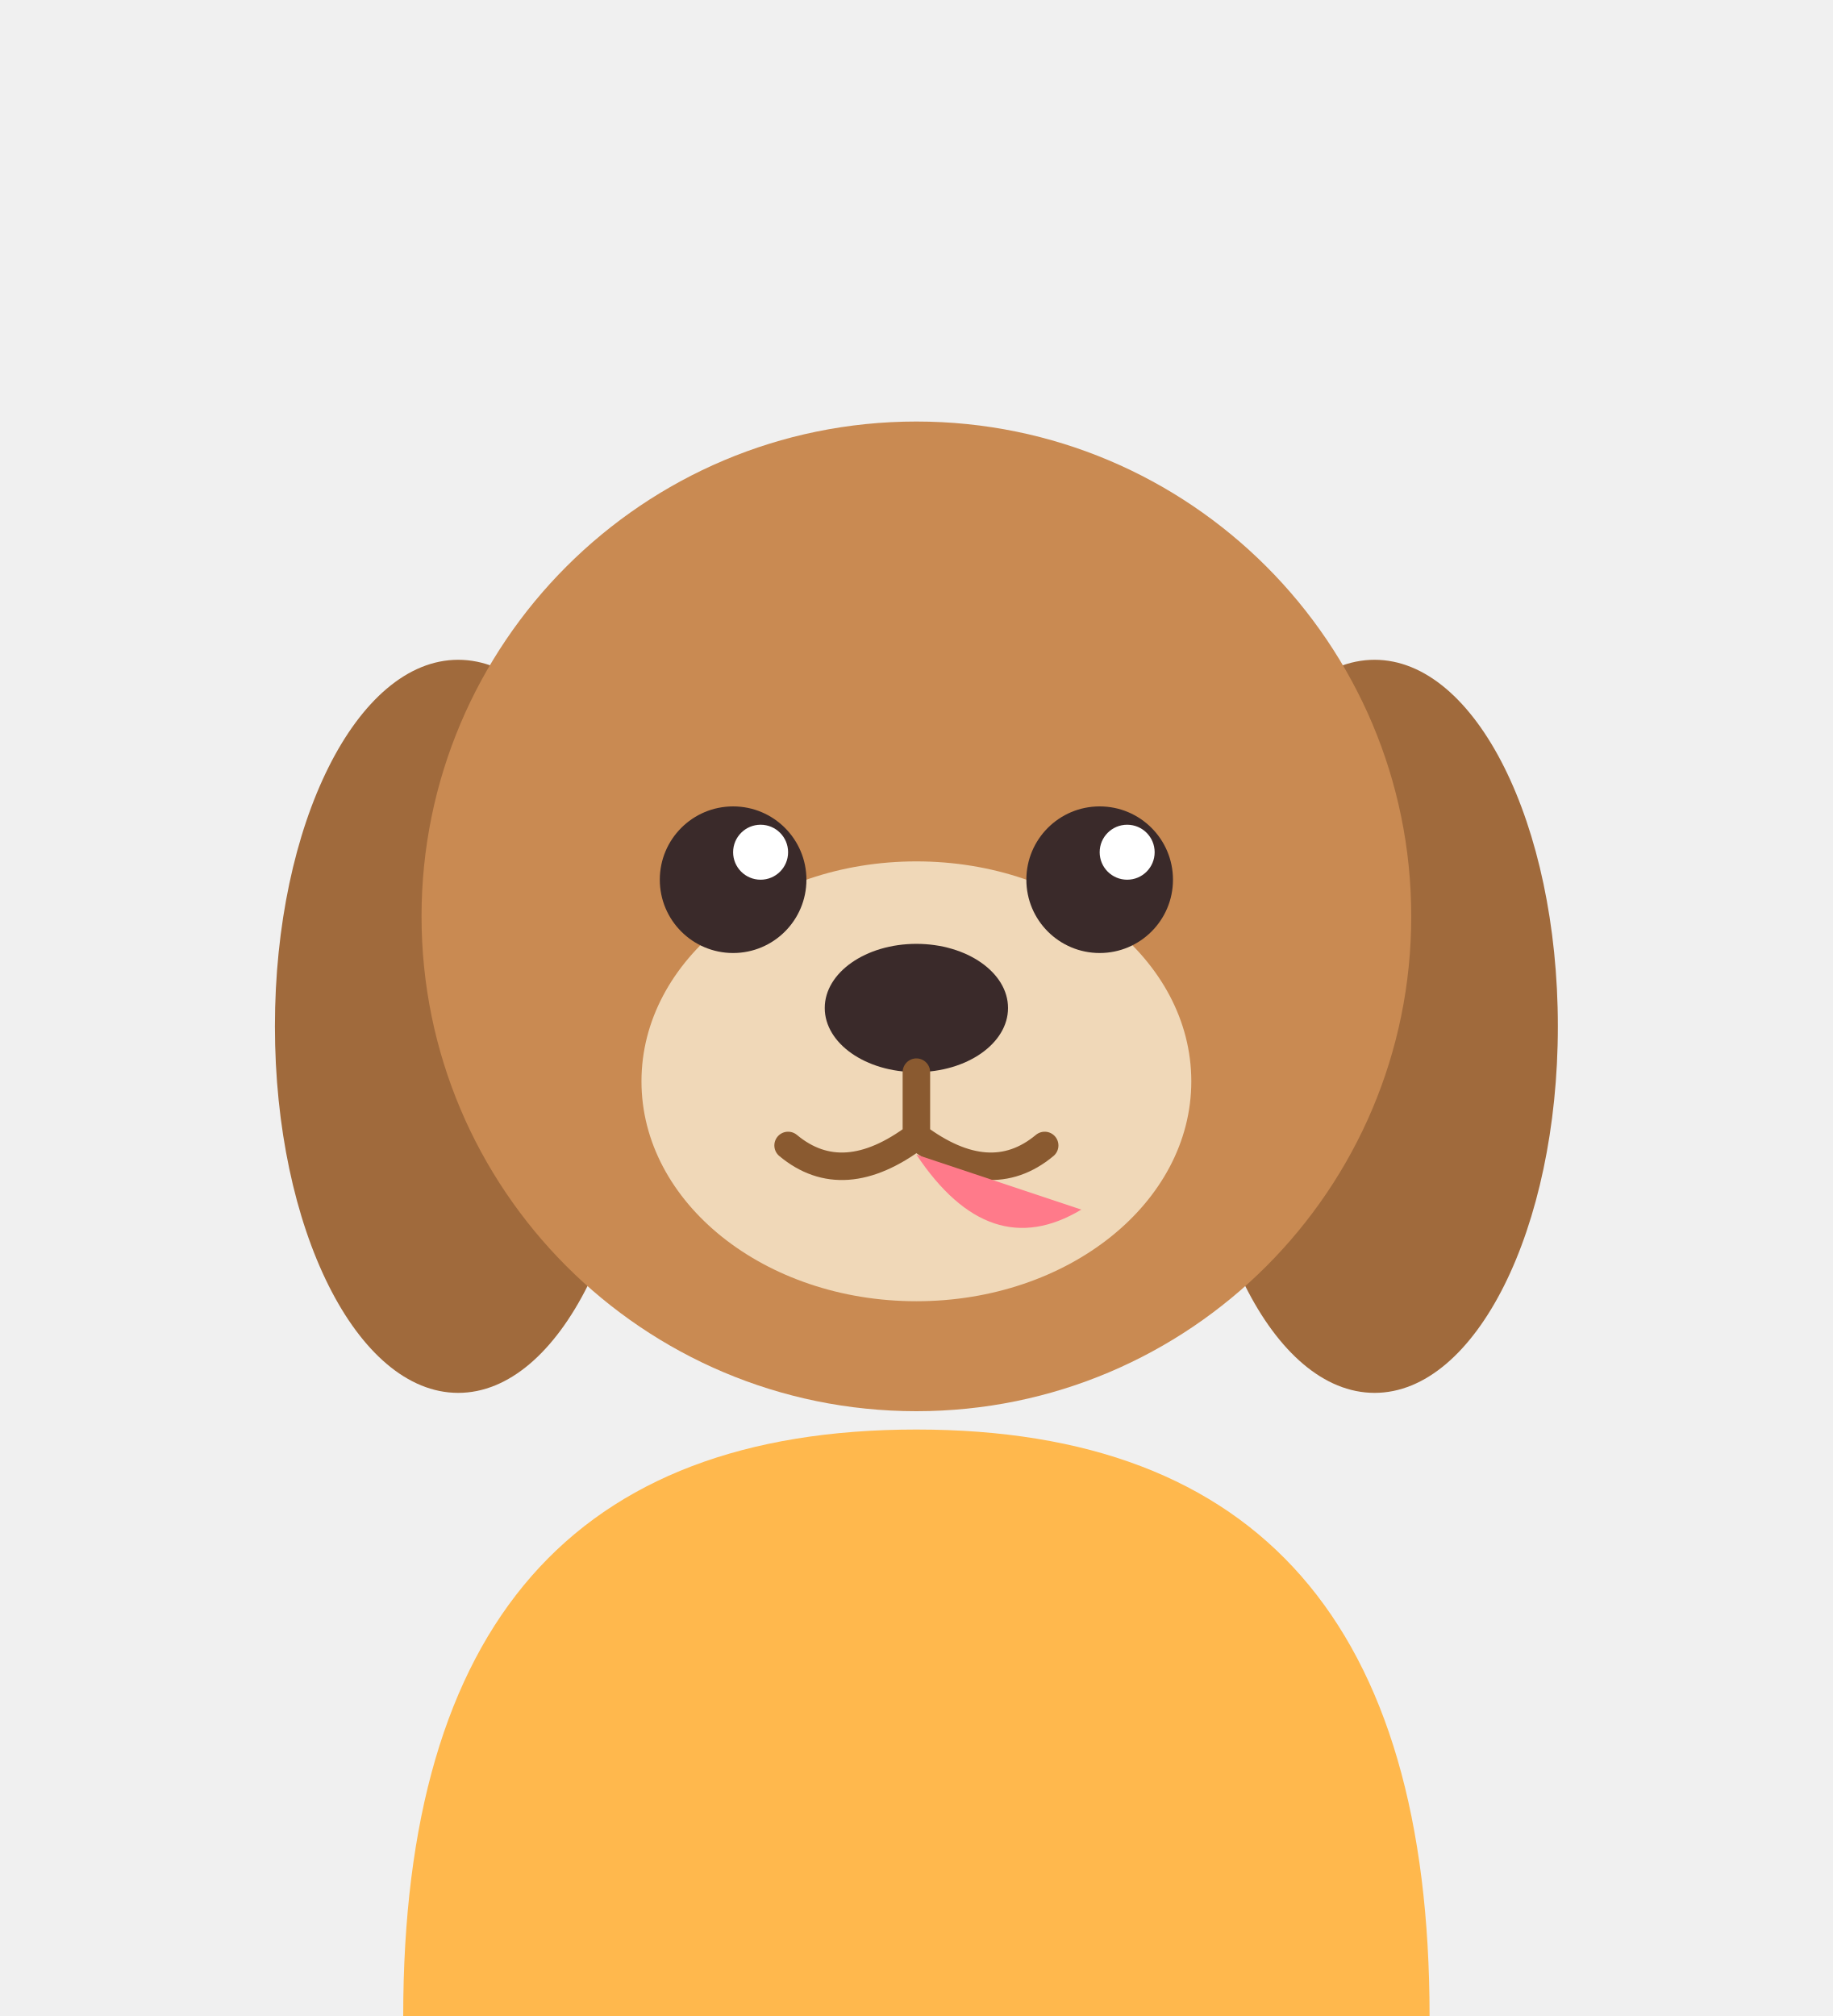
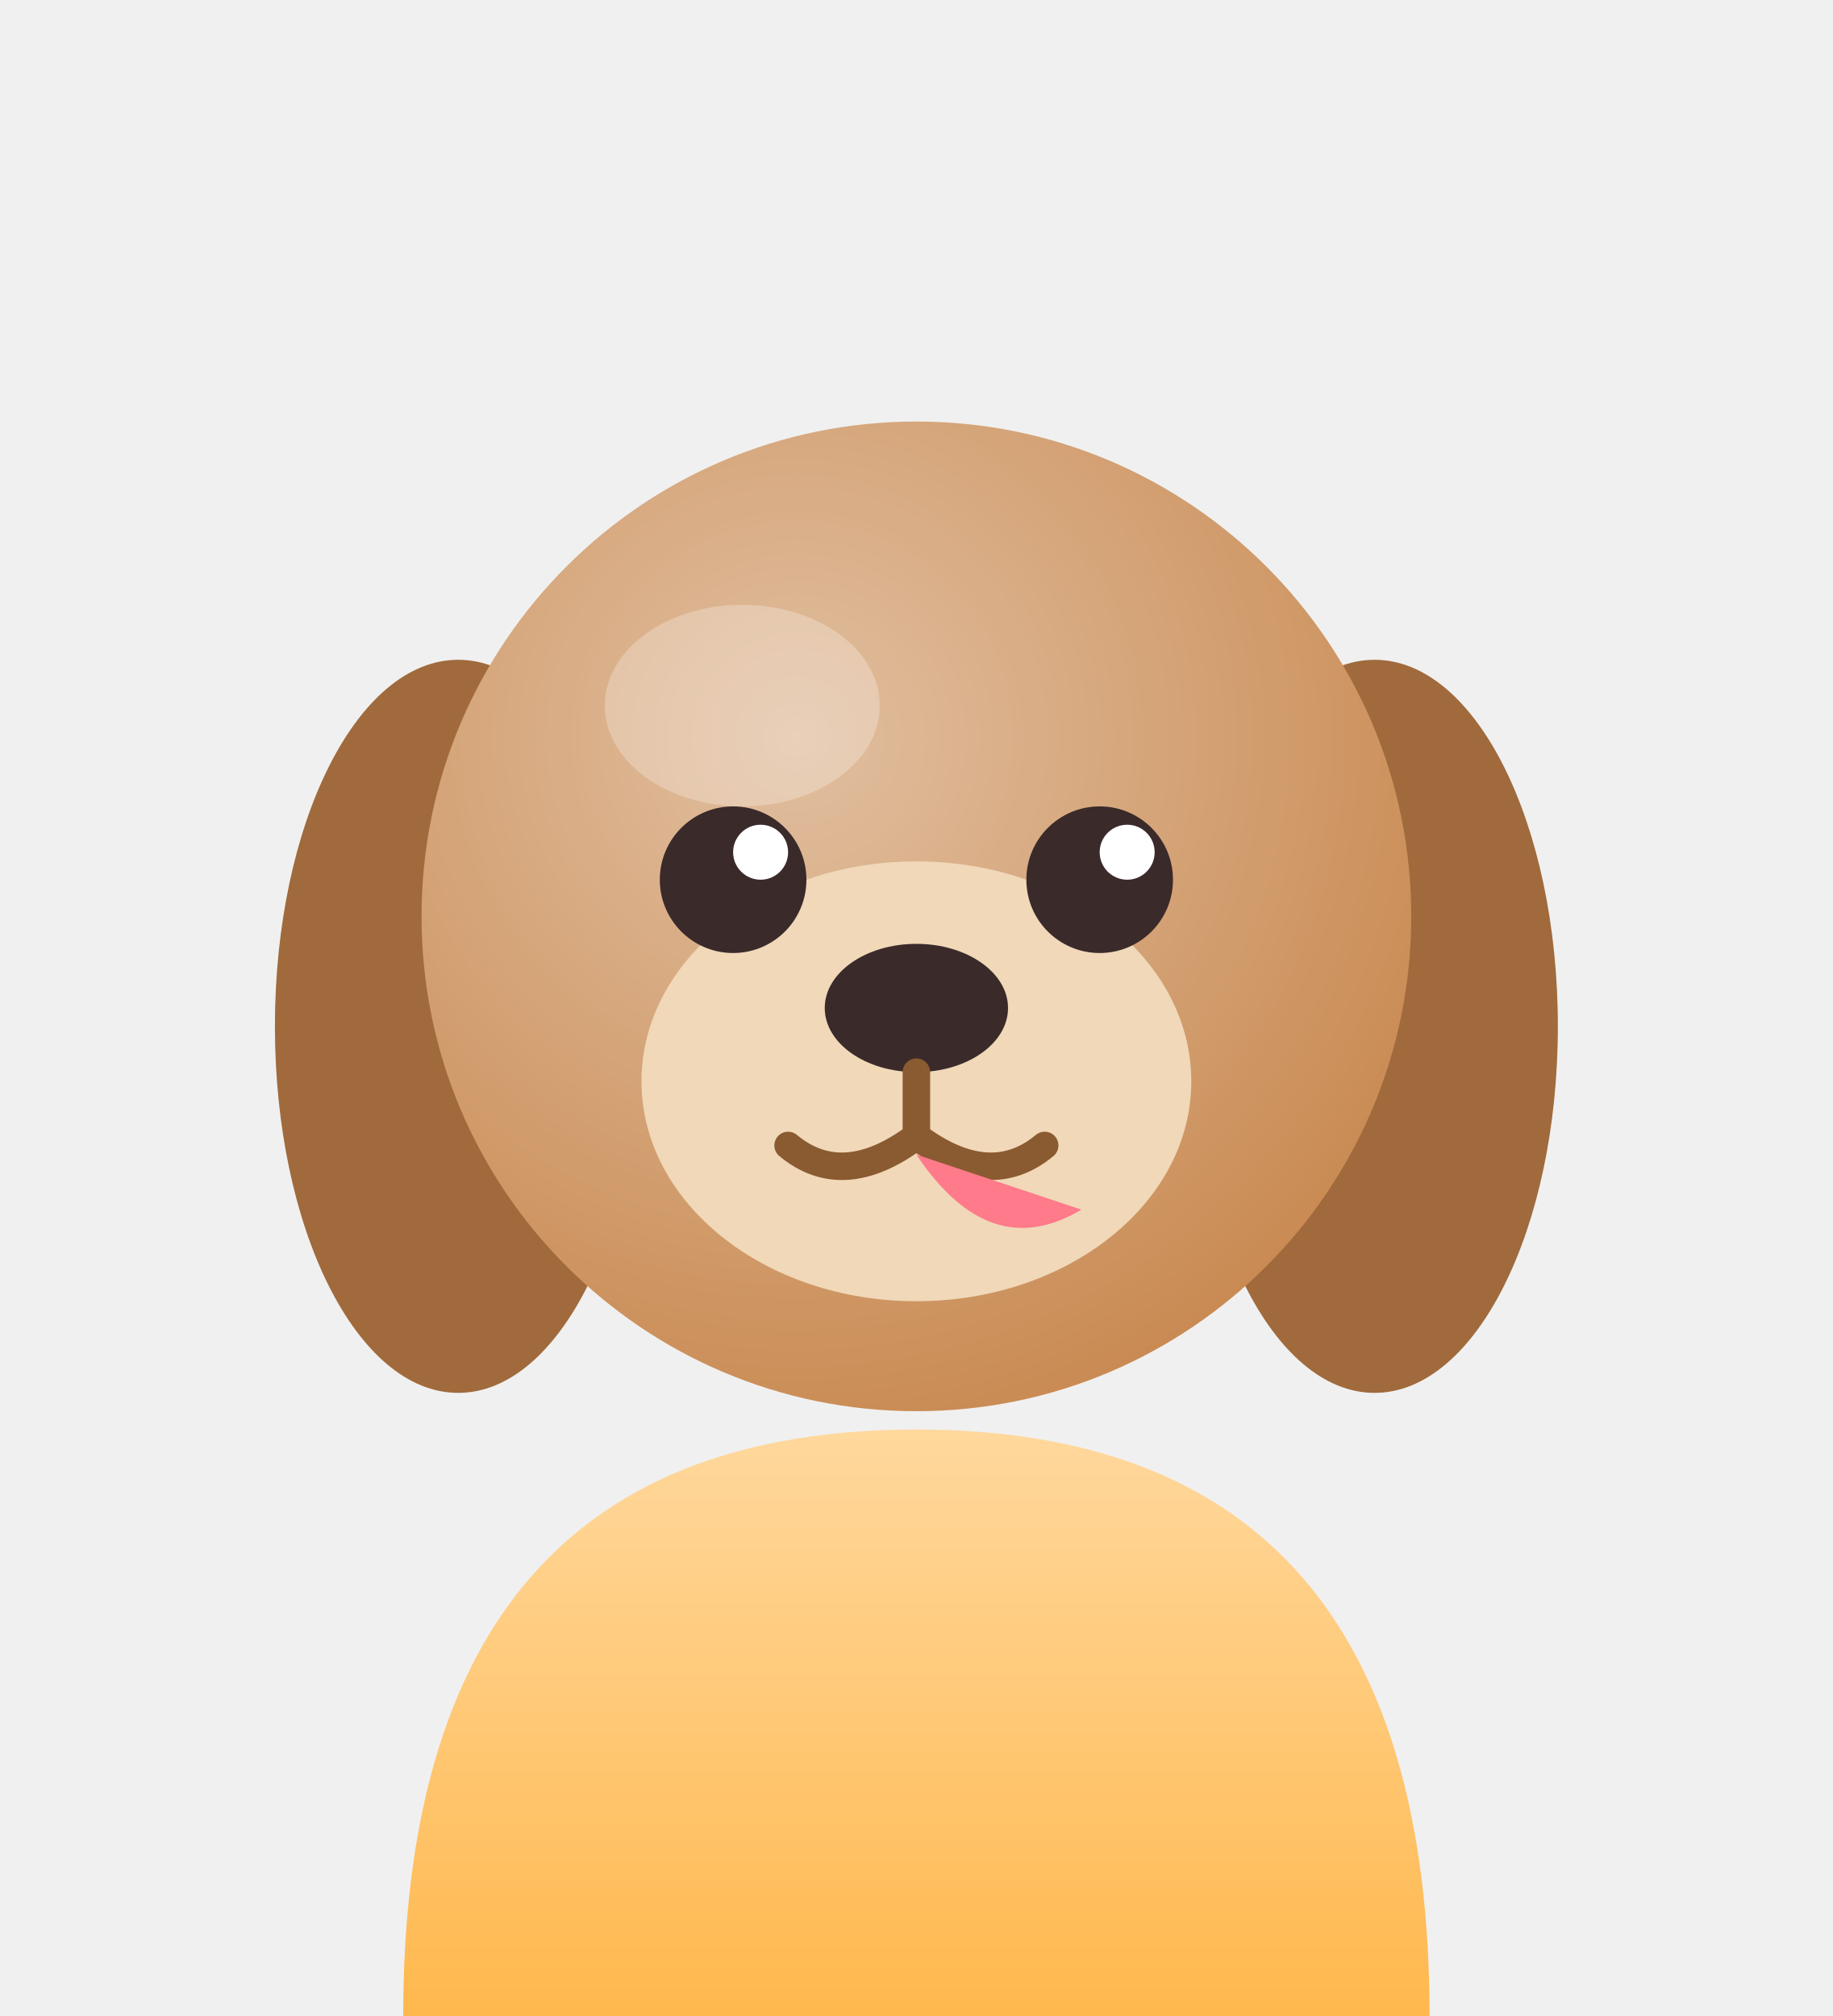
<svg xmlns="http://www.w3.org/2000/svg" viewBox="0 0 200 220" width="200" height="220">
-   <path d="M44 220 Q44 156 100 156 Q156 156 156 220 Z" fill="#ffb84d" />
+   <defs>
+     <linearGradient id="bodyGrad" x1="0" y1="0" x2="0" y2="1">
+       <stop offset="0%" stop-color="#ffd89d" />
+       <stop offset="100%" stop-color="#ffb84d" />
+     </linearGradient>
+     <radialGradient id="headGrad" cx="38%" cy="32%" r="72%">
+       <stop offset="0%" stop-color="#e1bfa0" />
+       <stop offset="100%" stop-color="#c98a52" />
+     </radialGradient>
+   </defs>
+   <path d="M44 220 Q44 156 100 156 Q156 156 156 220 Z" fill="url(#bodyGrad)" />
  <ellipse cx="50" cy="112" rx="20" ry="40" fill="#a06a3c" />
  <ellipse cx="150" cy="112" rx="20" ry="40" fill="#a06a3c" />
-   <circle cx="100" cy="100" r="54" fill="#c98a52" />
+   <circle cx="100" cy="100" r="54" fill="url(#headGrad)" />
+   <ellipse cx="81" cy="77" rx="15" ry="11" fill="#ffffff" opacity="0.26" />
  <ellipse cx="100" cy="118" rx="30" ry="24" fill="#f0d8b8" />
  <circle cx="80" cy="96" r="8" fill="#3a2a2a" />
  <circle cx="120" cy="96" r="8" fill="#3a2a2a" />
  <circle cx="83" cy="93" r="3" fill="#fff" />
  <circle cx="123" cy="93" r="3" fill="#fff" />
  <ellipse cx="100" cy="110" rx="10" ry="7" fill="#3a2a2a" />
  <path d="M100 117 V124 M100 124 Q92 130 86 125 M100 124 Q108 130 114 125" fill="none" stroke="#8a5a30" stroke-width="3" stroke-linecap="round" />
  <path d="M100 126 Q108 138 118 132" fill="#ff7a8a" />
</svg>
